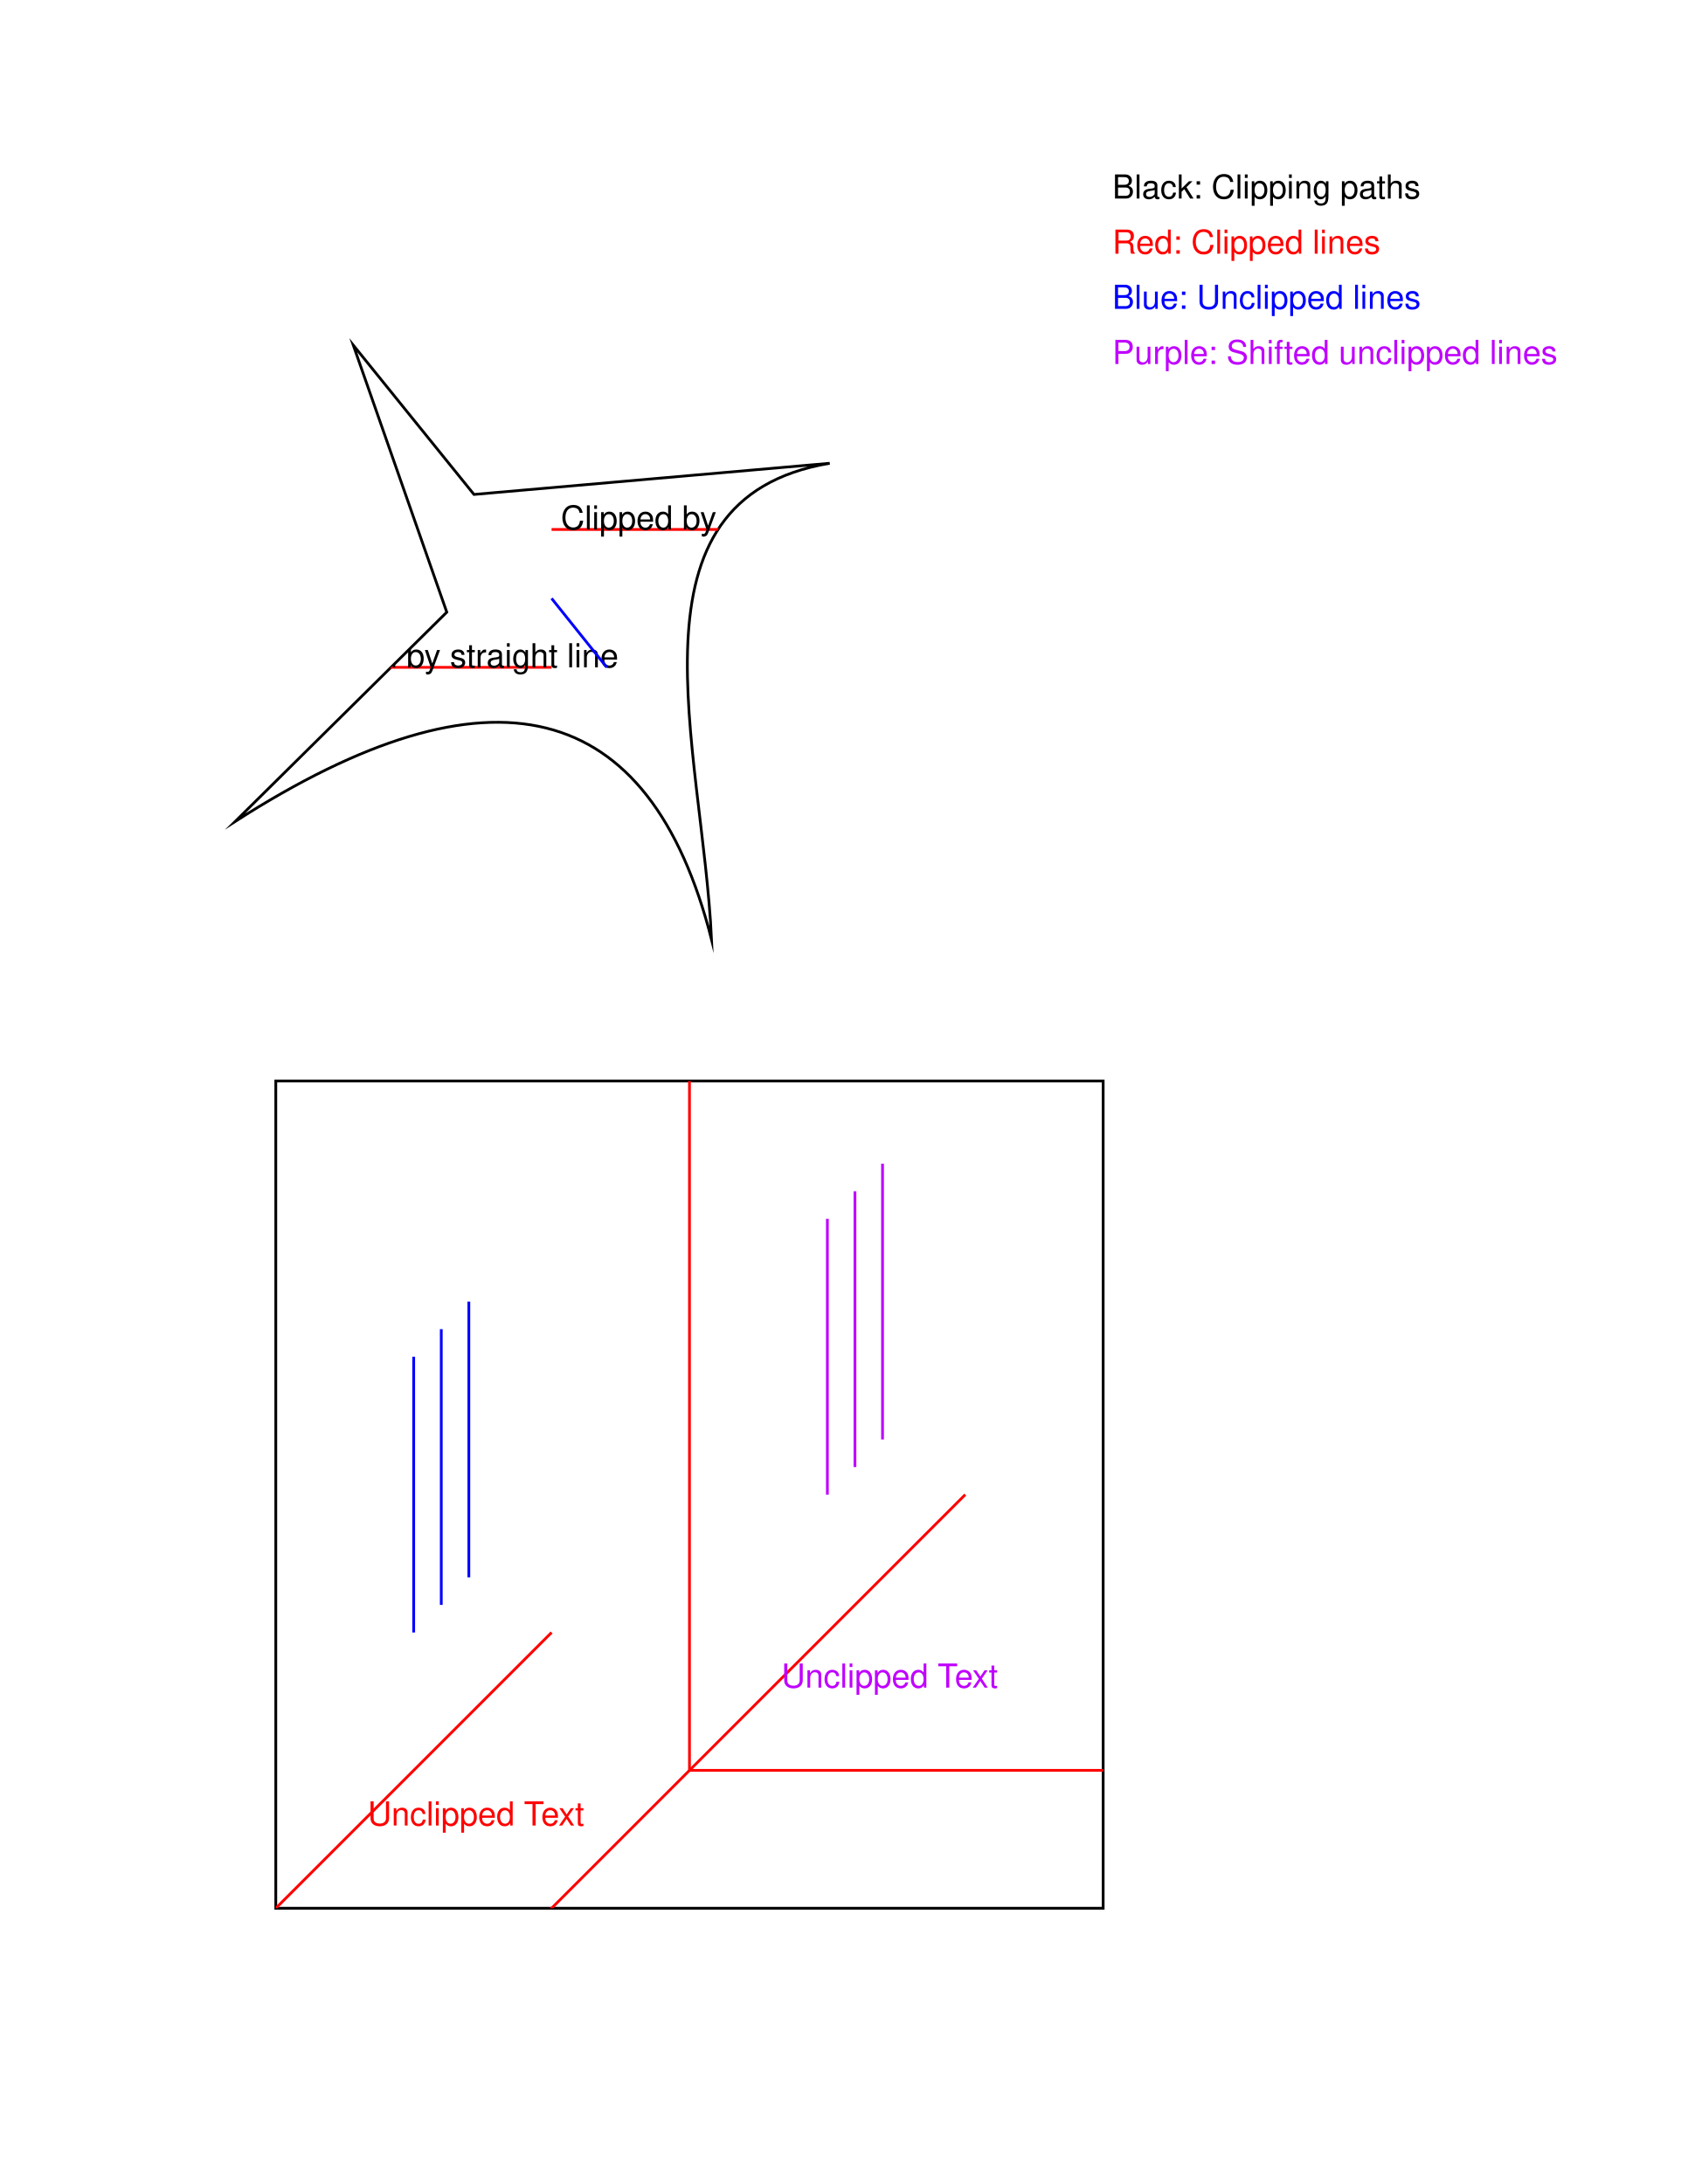
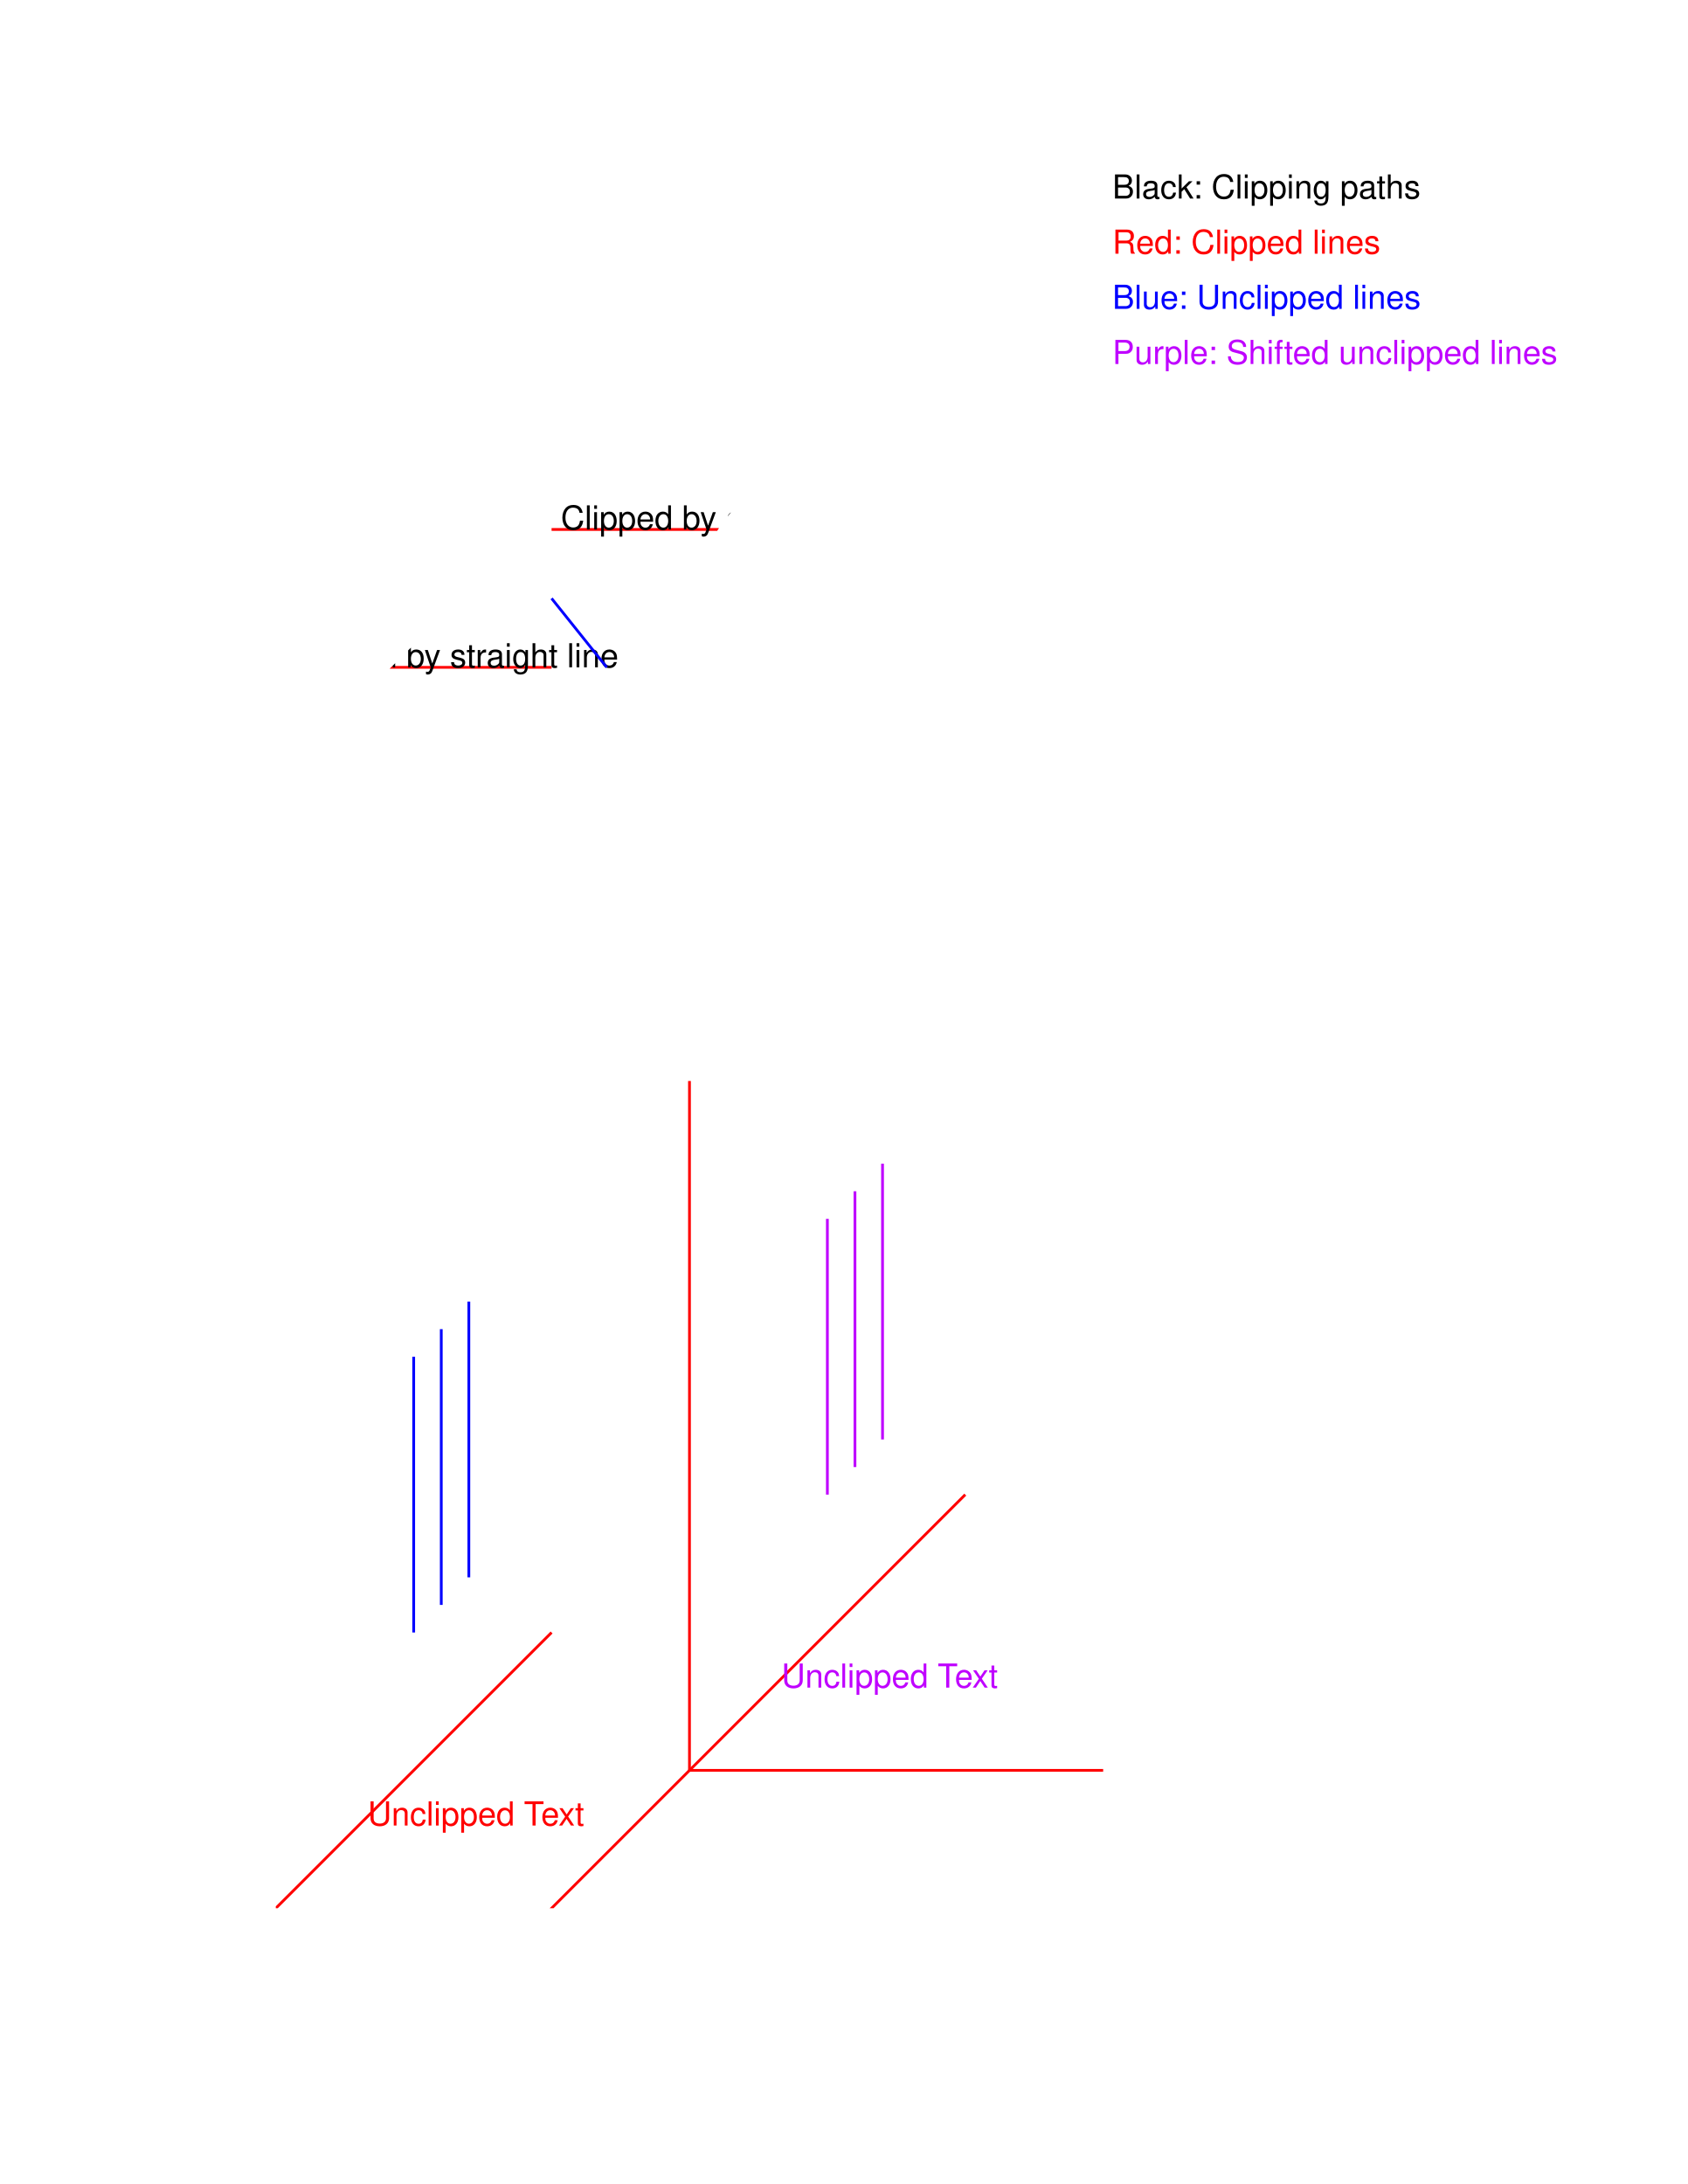
<svg xmlns="http://www.w3.org/2000/svg" version="2.0" id="svg1" width="816" height="1056" viewBox="0 0 816 1056" standalone="no">
  <defs id="defs1">
    <view id="view1" viewBox="0 0 816 1056" />
    <clipPath clipPathUnits="userSpaceOnUse" id="clipPath3">
      <path d="M 100,100 H 400 V 400 H 100 Z" id="path3" />
    </clipPath>
    <clipPath clipPathUnits="userSpaceOnUse" id="clipPath8">
      <path d="M -50,50 H 250 V 350 H -50 Z" id="path8" />
    </clipPath>
    <clipPath clipPathUnits="userSpaceOnUse" id="clipPath15">
      <path d="M 300.852,324 171.863,312.695 128.094,366.84 162,270 85.254,194.086 c 92.742,59.496 150.328,45.219 172.754,-42.84 -3.305,70.168 -33.891,159.852 42.844,172.754 z m 0,0 z" id="path15" />
    </clipPath>
    <clipPath clipPathUnits="userSpaceOnUse" id="clipPath16">
      <path d="M 100.852,-24 -28.137,-12.695 -71.906,-66.84 -38,30 -114.746,105.914 C -22.004,46.418 35.582,60.695 58.008,148.754 54.703,78.586 24.117,-11.098 100.852,-24 Z m 0,0 z" id="path16" />
    </clipPath>
    <clipPath clipPathUnits="userSpaceOnUse" id="clipPath18">
      <path d="M 300.852,324 171.863,312.695 128.094,366.84 162,270 85.254,194.086 c 92.742,59.496 150.328,45.219 172.754,-42.84 -3.305,70.168 -33.891,159.852 42.844,172.754 z m 0,0 z" id="path18" />
    </clipPath>
    <clipPath clipPathUnits="userSpaceOnUse" id="clipPath19">
      <path d="m 200.852,-74 -128.989,11.305 -43.769,-54.145 33.906,96.84 -76.746,75.914 C 77.996,-3.582 135.582,10.695 158.008,98.754 c -3.305,-70.168 -33.891,-159.852 42.844,-172.754 z m 0,0 z" id="path19" />
    </clipPath>
  </defs>
  <g id="g1">
-     <path id="path1" d="M 100,100 H 400 V 400 H 100 Z" style="fill:none;stroke:#000000;stroke-width:1;stroke-linecap:butt;stroke-linejoin:miter;stroke-miterlimit:10;stroke-dasharray:none;stroke-opacity:1" transform="matrix(1.333333,0,0,-1.333333,0,1056)" />
+     <path id="path1" d="M 100,100 H 400 V 400 H 100 Z" style="fill:none;stroke-width:1;stroke-linecap:butt;stroke-linejoin:miter;stroke-miterlimit:10;stroke-dasharray:none;stroke-opacity:1" transform="matrix(1.333333,0,0,-1.333333,0,1056)" />
    <path id="path2" d="M 0,0 200,200 Z" style="fill:none;stroke:#ff0000;stroke-width:1;stroke-linecap:butt;stroke-linejoin:miter;stroke-miterlimit:10;stroke-dasharray:none;stroke-opacity:1" transform="matrix(1.333333,0,0,-1.333333,0,1056)" clip-path="url(#clipPath3)" />
    <path id="path4" d="M 150,200 V 300 Z" style="fill:none;stroke:#0000ff;stroke-width:1;stroke-linecap:butt;stroke-linejoin:miter;stroke-miterlimit:10;stroke-dasharray:none;stroke-opacity:1" transform="matrix(1.333333,0,0,-1.333333,0,1056)" />
    <path id="path5" d="M 150,200 V 300 Z" style="fill:none;stroke:#0000ff;stroke-width:1;stroke-linecap:butt;stroke-linejoin:miter;stroke-miterlimit:10;stroke-dasharray:none;stroke-opacity:1" transform="matrix(1.333333,0,0,-1.333333,13.33333,1042.667)" />
    <path id="path6" d="M 150,200 V 300 Z" style="fill:none;stroke:#0000ff;stroke-width:1;stroke-linecap:butt;stroke-linejoin:miter;stroke-miterlimit:10;stroke-dasharray:none;stroke-opacity:1" transform="matrix(1.333333,0,0,-1.333333,26.66667,1029.333)" />
    <text id="text6" xml:space="preserve" transform="matrix(1.333333,0,0,1.333333,173.3333,882.6667)">
      <tspan id="tspan6" style="font-variant:normal;font-weight:normal;font-size:12px;font-family:Helvetica;writing-mode:lr-tb;fill:#ff0000;fill-opacity:1;fill-rule:nonzero;stroke:none" x="0" y="0"> Unclipped Text </tspan>
    </text>
    <path id="path7" d="M 100,100 H 400 V 400 H 100 Z" style="fill:none;stroke:#ff0000;stroke-width:1;stroke-linecap:butt;stroke-linejoin:miter;stroke-miterlimit:10;stroke-dasharray:none;stroke-opacity:1" transform="matrix(1.333333,0,0,-1.333333,200,989.3333)" clip-path="url(#clipPath8)" />
    <path id="path9" d="M 0,0 200,200 Z" style="fill:none;stroke:#ff0000;stroke-width:1;stroke-linecap:butt;stroke-linejoin:miter;stroke-miterlimit:10;stroke-dasharray:none;stroke-opacity:1" transform="matrix(1.333333,0,0,-1.333333,200,989.3333)" clip-path="url(#clipPath8)" />
    <path id="path10" d="M 150,200 V 300 Z" style="fill:none;stroke:#bf00ff;stroke-width:1;stroke-linecap:butt;stroke-linejoin:miter;stroke-miterlimit:10;stroke-dasharray:none;stroke-opacity:1" transform="matrix(1.333333,0,0,-1.333333,200,989.3333)" />
    <path id="path11" d="M 150,200 V 300 Z" style="fill:none;stroke:#bf00ff;stroke-width:1;stroke-linecap:butt;stroke-linejoin:miter;stroke-miterlimit:10;stroke-dasharray:none;stroke-opacity:1" transform="matrix(1.333333,0,0,-1.333333,213.3333,976)" />
    <path id="path12" d="M 150,200 V 300 Z" style="fill:none;stroke:#bf00ff;stroke-width:1;stroke-linecap:butt;stroke-linejoin:miter;stroke-miterlimit:10;stroke-dasharray:none;stroke-opacity:1" transform="matrix(1.333333,0,0,-1.333333,226.6667,962.6667)" />
    <text id="text12" xml:space="preserve" transform="matrix(1.333333,0,0,1.333333,373.3333,816)">
      <tspan id="tspan12" style="font-variant:normal;font-weight:normal;font-size:12px;font-family:Helvetica;writing-mode:lr-tb;fill:#bf00ff;fill-opacity:1;fill-rule:nonzero;stroke:none" x="0" y="0"> Unclipped Text </tspan>
    </text>
-     <path id="path13" d="M 300.852,324 171.863,312.695 128.094,366.84 162,270 85.254,194.086 c 92.742,59.496 150.328,45.219 172.754,-42.84 -3.305,70.168 -33.891,159.852 42.844,172.754 z m 0,0 z" style="fill:none;stroke:#000000;stroke-width:1;stroke-linecap:butt;stroke-linejoin:miter;stroke-miterlimit:10;stroke-dasharray:none;stroke-opacity:1" transform="matrix(1.333333,0,0,-1.333333,0,656)" />
+     <path id="path13" d="M 300.852,324 171.863,312.695 128.094,366.84 162,270 85.254,194.086 c 92.742,59.496 150.328,45.219 172.754,-42.84 -3.305,70.168 -33.891,159.852 42.844,172.754 z m 0,0 z" style="fill:none;stroke-width:1;stroke-linecap:butt;stroke-linejoin:miter;stroke-miterlimit:10;stroke-dasharray:none;stroke-opacity:1" transform="matrix(1.333333,0,0,-1.333333,0,656)" />
    <path id="path14" d="M 275,300 H 200 Z" style="fill:none;stroke:#ff0000;stroke-width:1;stroke-linecap:butt;stroke-linejoin:miter;stroke-miterlimit:10;stroke-dasharray:none;stroke-opacity:1" transform="matrix(1.333333,0,0,-1.333333,0,656)" clip-path="url(#clipPath15)" />
    <text id="text15" xml:space="preserve" transform="matrix(1.333333,0,0,1.333333,266.6667,256)" clip-path="url(#clipPath16)">
-       <tspan id="tspan15" style="font-variant:normal;font-weight:normal;font-size:12px;font-family:Helvetica;writing-mode:lr-tb;fill:#000000;fill-opacity:1;fill-rule:nonzero;stroke:none" x="0" y="0"> Clipped by curve </tspan>
+       <tspan id="tspan15" style="font-variant:normal;font-weight:normal;font-size:12px;font-family:Helvetica;writing-mode:lr-tb;fill-opacity:1;fill-rule:nonzero;stroke:none" x="0" y="0"> Clipped by curve </tspan>
    </text>
    <path id="path17" d="M 200,250 H 100 Z" style="fill:none;stroke:#ff0000;stroke-width:1;stroke-linecap:butt;stroke-linejoin:miter;stroke-miterlimit:10;stroke-dasharray:none;stroke-opacity:1" transform="matrix(1.333333,0,0,-1.333333,0,656)" clip-path="url(#clipPath18)" />
    <text id="text18" xml:space="preserve" transform="matrix(1.333333,0,0,1.333333,133.3333,322.6667)" clip-path="url(#clipPath19)">
-       <tspan id="tspan18" style="font-variant:normal;font-weight:normal;font-size:12px;font-family:Helvetica;writing-mode:lr-tb;fill:#000000;fill-opacity:1;fill-rule:nonzero;stroke:none" x="0" y="0"> Clipped by straight line </tspan>
+       <tspan id="tspan18" style="font-variant:normal;font-weight:normal;font-size:12px;font-family:Helvetica;writing-mode:lr-tb;fill-opacity:1;fill-rule:nonzero;stroke:none" x="0" y="0"> Clipped by straight line </tspan>
    </text>
    <path id="path20" d="m 220,250 -20,25 z" style="fill:none;stroke:#0000ff;stroke-width:1;stroke-linecap:butt;stroke-linejoin:miter;stroke-miterlimit:10;stroke-dasharray:none;stroke-opacity:1" transform="matrix(1.333333,0,0,-1.333333,0,656)" />
    <text id="text20" xml:space="preserve" transform="matrix(1.333333,0,0,1.333333,533.3333,96)">
-       <tspan id="tspan20" style="font-variant:normal;font-weight:normal;font-size:12px;font-family:Helvetica;writing-mode:lr-tb;fill:#000000;fill-opacity:1;fill-rule:nonzero;stroke:none" x="0" y="0"> Black: Clipping paths </tspan>
+       <tspan id="tspan20" style="font-variant:normal;font-weight:normal;font-size:12px;font-family:Helvetica;writing-mode:lr-tb;fill-opacity:1;fill-rule:nonzero;stroke:none" x="0" y="0"> Black: Clipping paths </tspan>
    </text>
    <text id="text21" xml:space="preserve" transform="matrix(1.333333,0,0,1.333333,533.3333,122.6667)">
      <tspan id="tspan21" style="font-variant:normal;font-weight:normal;font-size:12px;font-family:Helvetica;writing-mode:lr-tb;fill:#ff0000;fill-opacity:1;fill-rule:nonzero;stroke:none" x="0" y="0"> Red: Clipped lines </tspan>
    </text>
    <text id="text22" xml:space="preserve" transform="matrix(1.333333,0,0,1.333333,533.3333,149.3333)">
      <tspan id="tspan22" style="font-variant:normal;font-weight:normal;font-size:12px;font-family:Helvetica;writing-mode:lr-tb;fill:#0000ff;fill-opacity:1;fill-rule:nonzero;stroke:none" x="0" y="0"> Blue: Unclipped lines </tspan>
    </text>
    <text id="text23" xml:space="preserve" transform="matrix(1.333333,0,0,1.333333,533.3333,176)">
      <tspan id="tspan23" style="font-variant:normal;font-weight:normal;font-size:12px;font-family:Helvetica;writing-mode:lr-tb;fill:#bf00ff;fill-opacity:1;fill-rule:nonzero;stroke:none" x="0" y="0"> Purple: Shifted unclipped lines </tspan>
    </text>
  </g>
</svg>
